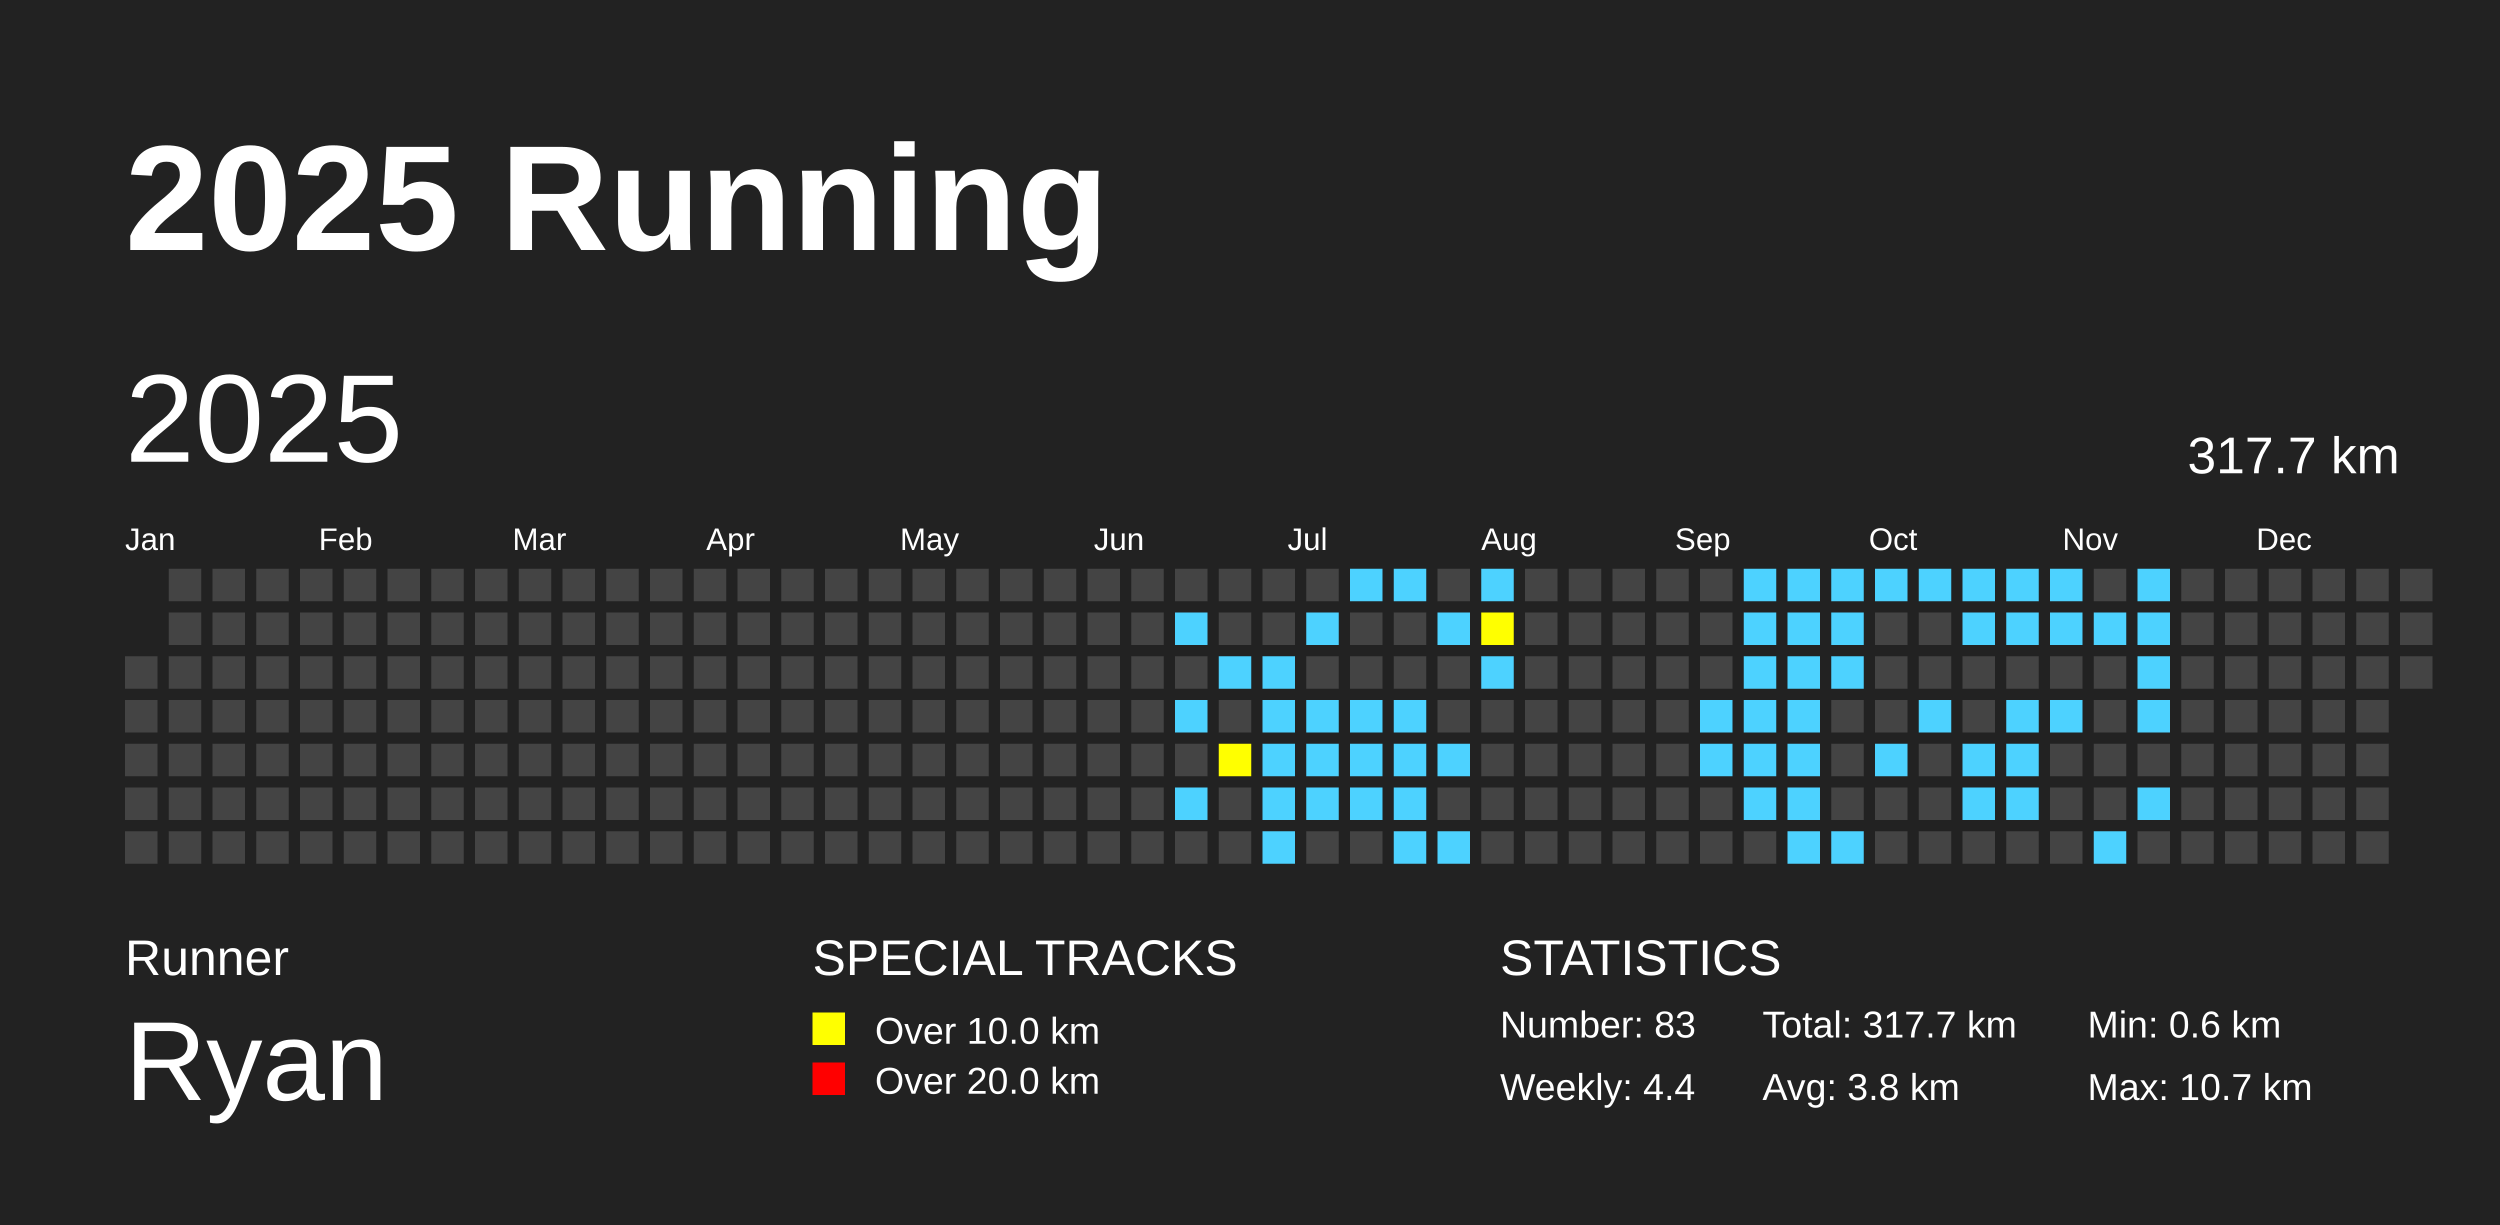
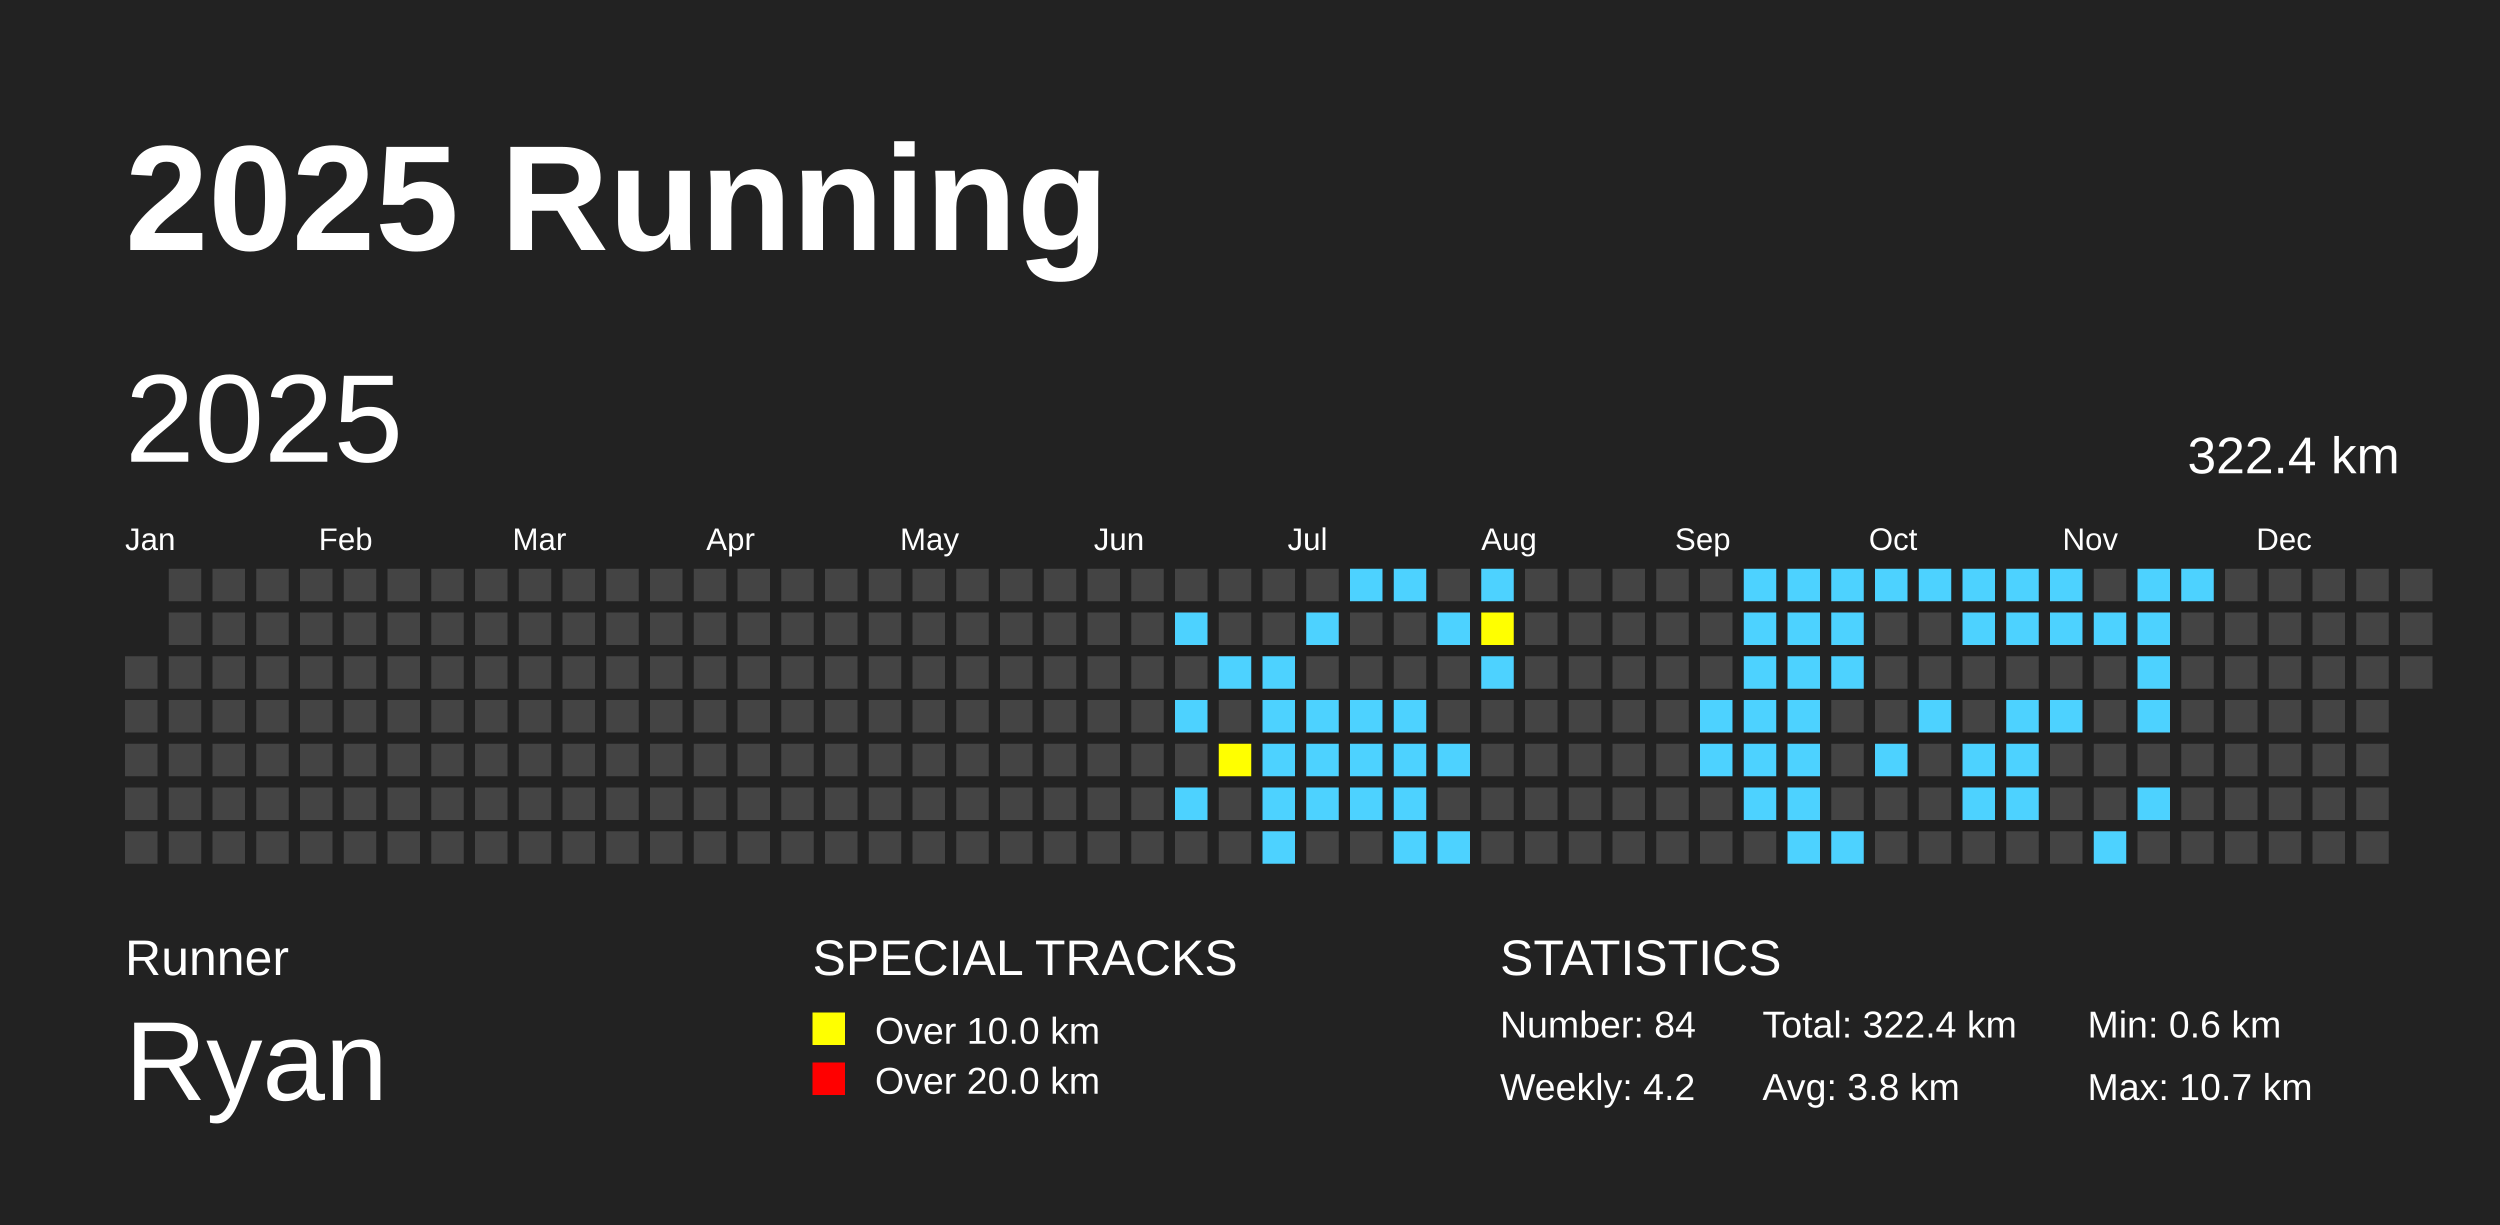
<svg xmlns="http://www.w3.org/2000/svg" baseProfile="full" height="98mm" version="1.1" viewBox="0,0,200,98" width="200mm">
  <defs />
  <rect fill="#222222" height="98" width="200" x="0" y="0" />
  <text fill="#FFFFFF" style="font-size:12px; font-family:Arial; font-weight:bold;" x="10" y="20">2025 Running</text>
  <text fill="#FFFFFF" style="font-size:4px; font-family:Arial" x="10" y="78">Runner</text>
  <text fill="#FFFFFF" style="font-size:9px; font-family:Arial" x="10" y="88">Ryan</text>
  <text fill="#FFFFFF" style="font-size:4px; font-family:Arial" x="65" y="78">SPECIAL TRACKS</text>
  <rect fill="yellow" height="2.6" width="2.6" x="65" y="81" />
  <text fill="#FFFFFF" style="font-size:3px; font-family:Arial" x="70" y="83.5">Over 10.0 km</text>
  <rect fill="red" height="2.6" width="2.6" x="65" y="85" />
  <text fill="#FFFFFF" style="font-size:3px; font-family:Arial" x="70" y="87.5">Over 20.0 km</text>
  <text fill="#FFFFFF" style="font-size:4px; font-family:Arial" x="120" y="78">STATISTICS</text>
-   <text fill="#FFFFFF" style="font-size:3px; font-family:Arial" x="120" y="83">Number: 83</text>
-   <text fill="#FFFFFF" style="font-size:3px; font-family:Arial" x="120" y="88">Weekly: 4.4</text>
-   <text fill="#FFFFFF" style="font-size:3px; font-family:Arial" x="141" y="83">Total: 317.7 km</text>
+   <text fill="#FFFFFF" style="font-size:3px; font-family:Arial" x="120" y="83">Number: 84</text>
+   <text fill="#FFFFFF" style="font-size:3px; font-family:Arial" x="120" y="88">Weekly: 4.2</text>
+   <text fill="#FFFFFF" style="font-size:3px; font-family:Arial" x="141" y="83">Total: 322.4 km</text>
  <text fill="#FFFFFF" style="font-size:3px; font-family:Arial" x="141" y="88">Avg: 3.8 km</text>
  <text fill="#FFFFFF" style="font-size:3px; font-family:Arial" x="167" y="83">Min: 0.6 km</text>
  <text fill="#FFFFFF" style="font-size:3px; font-family:Arial" x="167" y="88">Max: 10.7 km</text>
  <text dominant-baseline="hanging" fill="#FFFFFF" style="font-size:10.0px; font-family:Arial;" x="10" y="30">2025</text>
-   <text dominant-baseline="hanging" fill="#FFFFFF" style="font-size:4.125px; font-family:Arial;" x="175" y="35">317.7 km</text>
+   <text dominant-baseline="hanging" fill="#FFFFFF" style="font-size:4.125px; font-family:Arial;" x="175" y="35">322.4 km</text>
  <text fill="#FFFFFF" style="font-size:2.5px; font-family:Arial" x="10.0" y="44">Jan</text>
  <text fill="#FFFFFF" style="font-size:2.5px; font-family:Arial" x="25.5" y="44">Feb</text>
  <text fill="#FFFFFF" style="font-size:2.5px; font-family:Arial" x="41.0" y="44">Mar</text>
  <text fill="#FFFFFF" style="font-size:2.5px; font-family:Arial" x="56.5" y="44">Apr</text>
  <text fill="#FFFFFF" style="font-size:2.5px; font-family:Arial" x="72.0" y="44">May</text>
  <text fill="#FFFFFF" style="font-size:2.5px; font-family:Arial" x="87.5" y="44">Jun</text>
  <text fill="#FFFFFF" style="font-size:2.5px; font-family:Arial" x="103.0" y="44">Jul</text>
  <text fill="#FFFFFF" style="font-size:2.5px; font-family:Arial" x="118.5" y="44">Aug</text>
  <text fill="#FFFFFF" style="font-size:2.5px; font-family:Arial" x="134.0" y="44">Sep</text>
  <text fill="#FFFFFF" style="font-size:2.5px; font-family:Arial" x="149.5" y="44">Oct</text>
  <text fill="#FFFFFF" style="font-size:2.5px; font-family:Arial" x="165.0" y="44">Nov</text>
  <text fill="#FFFFFF" style="font-size:2.5px; font-family:Arial" x="180.5" y="44">Dec</text>
  <rect fill="#444444" height="2.6" width="2.6" x="10.0" y="52.5" />
  <rect fill="#444444" height="2.6" width="2.6" x="10.0" y="56.0" />
  <rect fill="#444444" height="2.6" width="2.6" x="10.0" y="59.5" />
  <rect fill="#444444" height="2.6" width="2.6" x="10.0" y="63.0" />
  <rect fill="#444444" height="2.6" width="2.6" x="10.0" y="66.5" />
  <rect fill="#444444" height="2.6" width="2.6" x="13.5" y="45.5" />
  <rect fill="#444444" height="2.6" width="2.6" x="13.5" y="49.0" />
  <rect fill="#444444" height="2.6" width="2.6" x="13.5" y="52.5" />
  <rect fill="#444444" height="2.6" width="2.6" x="13.5" y="56.0" />
  <rect fill="#444444" height="2.6" width="2.6" x="13.5" y="59.5" />
  <rect fill="#444444" height="2.6" width="2.6" x="13.5" y="63.0" />
  <rect fill="#444444" height="2.6" width="2.6" x="13.5" y="66.5" />
  <rect fill="#444444" height="2.6" width="2.6" x="17.0" y="45.5" />
  <rect fill="#444444" height="2.6" width="2.6" x="17.0" y="49.0" />
  <rect fill="#444444" height="2.6" width="2.6" x="17.0" y="52.5" />
  <rect fill="#444444" height="2.6" width="2.6" x="17.0" y="56.0" />
  <rect fill="#444444" height="2.6" width="2.6" x="17.0" y="59.5" />
  <rect fill="#444444" height="2.6" width="2.6" x="17.0" y="63.0" />
  <rect fill="#444444" height="2.6" width="2.6" x="17.0" y="66.5" />
  <rect fill="#444444" height="2.6" width="2.6" x="20.5" y="45.5" />
  <rect fill="#444444" height="2.6" width="2.6" x="20.5" y="49.0" />
  <rect fill="#444444" height="2.6" width="2.6" x="20.5" y="52.5" />
  <rect fill="#444444" height="2.6" width="2.6" x="20.5" y="56.0" />
  <rect fill="#444444" height="2.6" width="2.6" x="20.5" y="59.5" />
  <rect fill="#444444" height="2.6" width="2.6" x="20.5" y="63.0" />
  <rect fill="#444444" height="2.6" width="2.6" x="20.5" y="66.5" />
  <rect fill="#444444" height="2.6" width="2.6" x="24.0" y="45.5" />
  <rect fill="#444444" height="2.6" width="2.6" x="24.0" y="49.0" />
  <rect fill="#444444" height="2.6" width="2.6" x="24.0" y="52.5" />
  <rect fill="#444444" height="2.6" width="2.6" x="24.0" y="56.0" />
  <rect fill="#444444" height="2.6" width="2.6" x="24.0" y="59.5" />
  <rect fill="#444444" height="2.6" width="2.6" x="24.0" y="63.0" />
  <rect fill="#444444" height="2.6" width="2.6" x="24.0" y="66.5" />
  <rect fill="#444444" height="2.6" width="2.6" x="27.5" y="45.5" />
  <rect fill="#444444" height="2.6" width="2.6" x="27.5" y="49.0" />
  <rect fill="#444444" height="2.6" width="2.6" x="27.5" y="52.5" />
  <rect fill="#444444" height="2.6" width="2.6" x="27.5" y="56.0" />
  <rect fill="#444444" height="2.6" width="2.6" x="27.5" y="59.5" />
  <rect fill="#444444" height="2.6" width="2.6" x="27.5" y="63.0" />
  <rect fill="#444444" height="2.6" width="2.6" x="27.5" y="66.5" />
  <rect fill="#444444" height="2.6" width="2.6" x="31.0" y="45.5" />
  <rect fill="#444444" height="2.6" width="2.6" x="31.0" y="49.0" />
  <rect fill="#444444" height="2.6" width="2.6" x="31.0" y="52.5" />
  <rect fill="#444444" height="2.6" width="2.6" x="31.0" y="56.0" />
  <rect fill="#444444" height="2.6" width="2.6" x="31.0" y="59.5" />
  <rect fill="#444444" height="2.6" width="2.6" x="31.0" y="63.0" />
  <rect fill="#444444" height="2.6" width="2.6" x="31.0" y="66.5" />
  <rect fill="#444444" height="2.6" width="2.6" x="34.5" y="45.5" />
  <rect fill="#444444" height="2.6" width="2.6" x="34.5" y="49.0" />
  <rect fill="#444444" height="2.6" width="2.6" x="34.5" y="52.5" />
  <rect fill="#444444" height="2.6" width="2.6" x="34.5" y="56.0" />
  <rect fill="#444444" height="2.6" width="2.6" x="34.5" y="59.5" />
  <rect fill="#444444" height="2.6" width="2.6" x="34.5" y="63.0" />
  <rect fill="#444444" height="2.6" width="2.6" x="34.5" y="66.5" />
  <rect fill="#444444" height="2.6" width="2.6" x="38.0" y="45.5" />
  <rect fill="#444444" height="2.6" width="2.6" x="38.0" y="49.0" />
  <rect fill="#444444" height="2.6" width="2.6" x="38.0" y="52.5" />
  <rect fill="#444444" height="2.6" width="2.6" x="38.0" y="56.0" />
  <rect fill="#444444" height="2.6" width="2.6" x="38.0" y="59.5" />
  <rect fill="#444444" height="2.6" width="2.6" x="38.0" y="63.0" />
  <rect fill="#444444" height="2.6" width="2.6" x="38.0" y="66.5" />
  <rect fill="#444444" height="2.6" width="2.6" x="41.5" y="45.5" />
  <rect fill="#444444" height="2.6" width="2.6" x="41.5" y="49.0" />
  <rect fill="#444444" height="2.6" width="2.6" x="41.5" y="52.5" />
  <rect fill="#444444" height="2.6" width="2.6" x="41.5" y="56.0" />
  <rect fill="#444444" height="2.6" width="2.6" x="41.5" y="59.5" />
  <rect fill="#444444" height="2.6" width="2.6" x="41.5" y="63.0" />
  <rect fill="#444444" height="2.6" width="2.6" x="41.5" y="66.5" />
  <rect fill="#444444" height="2.6" width="2.6" x="45.0" y="45.5" />
  <rect fill="#444444" height="2.6" width="2.6" x="45.0" y="49.0" />
  <rect fill="#444444" height="2.6" width="2.6" x="45.0" y="52.5" />
  <rect fill="#444444" height="2.6" width="2.6" x="45.0" y="56.0" />
  <rect fill="#444444" height="2.6" width="2.6" x="45.0" y="59.5" />
  <rect fill="#444444" height="2.6" width="2.6" x="45.0" y="63.0" />
  <rect fill="#444444" height="2.6" width="2.6" x="45.0" y="66.5" />
  <rect fill="#444444" height="2.6" width="2.6" x="48.5" y="45.5" />
  <rect fill="#444444" height="2.6" width="2.6" x="48.5" y="49.0" />
  <rect fill="#444444" height="2.6" width="2.6" x="48.5" y="52.5" />
  <rect fill="#444444" height="2.6" width="2.6" x="48.5" y="56.0" />
  <rect fill="#444444" height="2.6" width="2.6" x="48.5" y="59.5" />
  <rect fill="#444444" height="2.6" width="2.6" x="48.5" y="63.0" />
  <rect fill="#444444" height="2.6" width="2.6" x="48.5" y="66.5" />
  <rect fill="#444444" height="2.6" width="2.6" x="52.0" y="45.5" />
  <rect fill="#444444" height="2.6" width="2.6" x="52.0" y="49.0" />
  <rect fill="#444444" height="2.6" width="2.6" x="52.0" y="52.5" />
  <rect fill="#444444" height="2.6" width="2.6" x="52.0" y="56.0" />
  <rect fill="#444444" height="2.6" width="2.6" x="52.0" y="59.5" />
  <rect fill="#444444" height="2.6" width="2.6" x="52.0" y="63.0" />
  <rect fill="#444444" height="2.6" width="2.6" x="52.0" y="66.5" />
  <rect fill="#444444" height="2.6" width="2.6" x="55.5" y="45.5" />
  <rect fill="#444444" height="2.6" width="2.6" x="55.5" y="49.0" />
  <rect fill="#444444" height="2.6" width="2.6" x="55.5" y="52.5" />
  <rect fill="#444444" height="2.6" width="2.6" x="55.5" y="56.0" />
  <rect fill="#444444" height="2.6" width="2.6" x="55.5" y="59.5" />
  <rect fill="#444444" height="2.6" width="2.6" x="55.5" y="63.0" />
  <rect fill="#444444" height="2.6" width="2.6" x="55.5" y="66.5" />
  <rect fill="#444444" height="2.6" width="2.6" x="59.0" y="45.5" />
  <rect fill="#444444" height="2.6" width="2.6" x="59.0" y="49.0" />
  <rect fill="#444444" height="2.6" width="2.6" x="59.0" y="52.5" />
  <rect fill="#444444" height="2.6" width="2.6" x="59.0" y="56.0" />
  <rect fill="#444444" height="2.6" width="2.6" x="59.0" y="59.5" />
  <rect fill="#444444" height="2.6" width="2.6" x="59.0" y="63.0" />
  <rect fill="#444444" height="2.6" width="2.6" x="59.0" y="66.5" />
  <rect fill="#444444" height="2.6" width="2.6" x="62.5" y="45.5" />
  <rect fill="#444444" height="2.6" width="2.6" x="62.5" y="49.0" />
  <rect fill="#444444" height="2.6" width="2.6" x="62.5" y="52.5" />
  <rect fill="#444444" height="2.6" width="2.6" x="62.5" y="56.0" />
  <rect fill="#444444" height="2.6" width="2.6" x="62.5" y="59.5" />
  <rect fill="#444444" height="2.6" width="2.6" x="62.5" y="63.0" />
  <rect fill="#444444" height="2.6" width="2.6" x="62.5" y="66.5" />
  <rect fill="#444444" height="2.6" width="2.6" x="66.0" y="45.5" />
  <rect fill="#444444" height="2.6" width="2.6" x="66.0" y="49.0" />
  <rect fill="#444444" height="2.6" width="2.6" x="66.0" y="52.5" />
  <rect fill="#444444" height="2.6" width="2.6" x="66.0" y="56.0" />
  <rect fill="#444444" height="2.6" width="2.6" x="66.0" y="59.5" />
  <rect fill="#444444" height="2.6" width="2.6" x="66.0" y="63.0" />
  <rect fill="#444444" height="2.6" width="2.6" x="66.0" y="66.5" />
  <rect fill="#444444" height="2.6" width="2.6" x="69.5" y="45.5" />
  <rect fill="#444444" height="2.6" width="2.6" x="69.5" y="49.0" />
  <rect fill="#444444" height="2.6" width="2.6" x="69.5" y="52.5" />
  <rect fill="#444444" height="2.6" width="2.6" x="69.5" y="56.0" />
  <rect fill="#444444" height="2.6" width="2.6" x="69.5" y="59.5" />
  <rect fill="#444444" height="2.6" width="2.6" x="69.5" y="63.0" />
  <rect fill="#444444" height="2.6" width="2.6" x="69.5" y="66.5" />
  <rect fill="#444444" height="2.6" width="2.6" x="73.0" y="45.5" />
  <rect fill="#444444" height="2.6" width="2.6" x="73.0" y="49.0" />
  <rect fill="#444444" height="2.6" width="2.6" x="73.0" y="52.5" />
  <rect fill="#444444" height="2.6" width="2.6" x="73.0" y="56.0" />
  <rect fill="#444444" height="2.6" width="2.6" x="73.0" y="59.5" />
  <rect fill="#444444" height="2.6" width="2.6" x="73.0" y="63.0" />
  <rect fill="#444444" height="2.6" width="2.6" x="73.0" y="66.5" />
  <rect fill="#444444" height="2.6" width="2.6" x="76.5" y="45.5" />
  <rect fill="#444444" height="2.6" width="2.6" x="76.5" y="49.0" />
  <rect fill="#444444" height="2.6" width="2.6" x="76.5" y="52.5" />
  <rect fill="#444444" height="2.6" width="2.6" x="76.5" y="56.0" />
  <rect fill="#444444" height="2.6" width="2.6" x="76.5" y="59.5" />
  <rect fill="#444444" height="2.6" width="2.6" x="76.5" y="63.0" />
  <rect fill="#444444" height="2.6" width="2.6" x="76.5" y="66.5" />
  <rect fill="#444444" height="2.6" width="2.6" x="80.0" y="45.5" />
  <rect fill="#444444" height="2.6" width="2.6" x="80.0" y="49.0" />
  <rect fill="#444444" height="2.6" width="2.6" x="80.0" y="52.5" />
  <rect fill="#444444" height="2.6" width="2.6" x="80.0" y="56.0" />
  <rect fill="#444444" height="2.6" width="2.6" x="80.0" y="59.5" />
  <rect fill="#444444" height="2.6" width="2.6" x="80.0" y="63.0" />
  <rect fill="#444444" height="2.6" width="2.6" x="80.0" y="66.5" />
  <rect fill="#444444" height="2.6" width="2.6" x="83.5" y="45.5" />
  <rect fill="#444444" height="2.6" width="2.6" x="83.5" y="49.0" />
  <rect fill="#444444" height="2.6" width="2.6" x="83.5" y="52.5" />
  <rect fill="#444444" height="2.6" width="2.6" x="83.5" y="56.0" />
  <rect fill="#444444" height="2.6" width="2.6" x="83.5" y="59.5" />
  <rect fill="#444444" height="2.6" width="2.6" x="83.5" y="63.0" />
  <rect fill="#444444" height="2.6" width="2.6" x="83.5" y="66.5" />
  <rect fill="#444444" height="2.6" width="2.6" x="87.0" y="45.5" />
  <rect fill="#444444" height="2.6" width="2.6" x="87.0" y="49.0" />
  <rect fill="#444444" height="2.6" width="2.6" x="87.0" y="52.5" />
  <rect fill="#444444" height="2.6" width="2.6" x="87.0" y="56.0" />
  <rect fill="#444444" height="2.6" width="2.6" x="87.0" y="59.5" />
  <rect fill="#444444" height="2.6" width="2.6" x="87.0" y="63.0" />
  <rect fill="#444444" height="2.6" width="2.6" x="87.0" y="66.5" />
  <rect fill="#444444" height="2.6" width="2.6" x="90.5" y="45.5" />
  <rect fill="#444444" height="2.6" width="2.6" x="90.5" y="49.0" />
  <rect fill="#444444" height="2.6" width="2.6" x="90.5" y="52.5" />
  <rect fill="#444444" height="2.6" width="2.6" x="90.5" y="56.0" />
  <rect fill="#444444" height="2.6" width="2.6" x="90.5" y="59.5" />
  <rect fill="#444444" height="2.6" width="2.6" x="90.5" y="63.0" />
  <rect fill="#444444" height="2.6" width="2.6" x="90.5" y="66.5" />
  <rect fill="#444444" height="2.6" width="2.6" x="94.0" y="45.5" />
  <rect fill="#4DD2FF" height="2.6" width="2.6" x="94.0" y="49.0" />
  <rect fill="#444444" height="2.6" width="2.6" x="94.0" y="52.5" />
  <rect fill="#4DD2FF" height="2.6" width="2.6" x="94.0" y="56.0" />
  <rect fill="#444444" height="2.6" width="2.6" x="94.0" y="59.5" />
  <rect fill="#4DD2FF" height="2.6" width="2.6" x="94.0" y="63.0" />
  <rect fill="#444444" height="2.6" width="2.6" x="94.0" y="66.5" />
  <rect fill="#444444" height="2.6" width="2.6" x="97.5" y="45.5" />
  <rect fill="#444444" height="2.6" width="2.6" x="97.5" y="49.0" />
  <rect fill="#4DD2FF" height="2.6" width="2.6" x="97.5" y="52.5" />
  <rect fill="#444444" height="2.6" width="2.6" x="97.5" y="56.0" />
  <rect fill="yellow" height="2.6" width="2.6" x="97.5" y="59.5" />
  <rect fill="#444444" height="2.6" width="2.6" x="97.5" y="63.0" />
  <rect fill="#444444" height="2.6" width="2.6" x="97.5" y="66.5" />
  <rect fill="#444444" height="2.6" width="2.6" x="101.0" y="45.5" />
  <rect fill="#444444" height="2.6" width="2.6" x="101.0" y="49.0" />
  <rect fill="#4DD2FF" height="2.6" width="2.6" x="101.0" y="52.5" />
  <rect fill="#4DD2FF" height="2.6" width="2.6" x="101.0" y="56.0" />
  <rect fill="#4DD2FF" height="2.6" width="2.6" x="101.0" y="59.5" />
  <rect fill="#4DD2FF" height="2.6" width="2.6" x="101.0" y="63.0" />
  <rect fill="#4DD2FF" height="2.6" width="2.6" x="101.0" y="66.5" />
  <rect fill="#444444" height="2.6" width="2.6" x="104.5" y="45.5" />
  <rect fill="#4DD2FF" height="2.6" width="2.6" x="104.5" y="49.0" />
  <rect fill="#444444" height="2.6" width="2.6" x="104.5" y="52.5" />
  <rect fill="#4DD2FF" height="2.6" width="2.6" x="104.5" y="56.0" />
  <rect fill="#4DD2FF" height="2.6" width="2.6" x="104.5" y="59.5" />
  <rect fill="#4DD2FF" height="2.6" width="2.6" x="104.5" y="63.0" />
  <rect fill="#444444" height="2.6" width="2.6" x="104.5" y="66.5" />
  <rect fill="#4DD2FF" height="2.6" width="2.6" x="108.0" y="45.5" />
  <rect fill="#444444" height="2.6" width="2.6" x="108.0" y="49.0" />
  <rect fill="#444444" height="2.6" width="2.6" x="108.0" y="52.5" />
  <rect fill="#4DD2FF" height="2.6" width="2.6" x="108.0" y="56.0" />
  <rect fill="#4DD2FF" height="2.6" width="2.6" x="108.0" y="59.5" />
  <rect fill="#4DD2FF" height="2.6" width="2.6" x="108.0" y="63.0" />
  <rect fill="#444444" height="2.6" width="2.6" x="108.0" y="66.5" />
  <rect fill="#4DD2FF" height="2.6" width="2.6" x="111.5" y="45.5" />
  <rect fill="#444444" height="2.6" width="2.6" x="111.5" y="49.0" />
  <rect fill="#444444" height="2.6" width="2.6" x="111.5" y="52.5" />
  <rect fill="#4DD2FF" height="2.6" width="2.6" x="111.5" y="56.0" />
  <rect fill="#4DD2FF" height="2.6" width="2.6" x="111.5" y="59.5" />
  <rect fill="#4DD2FF" height="2.6" width="2.6" x="111.5" y="63.0" />
  <rect fill="#4DD2FF" height="2.6" width="2.6" x="111.5" y="66.5" />
  <rect fill="#444444" height="2.6" width="2.6" x="115.0" y="45.5" />
  <rect fill="#4DD2FF" height="2.6" width="2.6" x="115.0" y="49.0" />
  <rect fill="#444444" height="2.6" width="2.6" x="115.0" y="52.5" />
  <rect fill="#444444" height="2.6" width="2.6" x="115.0" y="56.0" />
  <rect fill="#4DD2FF" height="2.6" width="2.6" x="115.0" y="59.5" />
  <rect fill="#444444" height="2.6" width="2.6" x="115.0" y="63.0" />
  <rect fill="#4DD2FF" height="2.6" width="2.6" x="115.0" y="66.5" />
  <rect fill="#4DD2FF" height="2.6" width="2.6" x="118.5" y="45.5" />
  <rect fill="yellow" height="2.6" width="2.6" x="118.5" y="49.0" />
  <rect fill="#4DD2FF" height="2.6" width="2.6" x="118.5" y="52.5" />
  <rect fill="#444444" height="2.6" width="2.6" x="118.5" y="56.0" />
  <rect fill="#444444" height="2.6" width="2.6" x="118.5" y="59.5" />
  <rect fill="#444444" height="2.6" width="2.6" x="118.5" y="63.0" />
  <rect fill="#444444" height="2.6" width="2.6" x="118.5" y="66.5" />
  <rect fill="#444444" height="2.6" width="2.6" x="122.0" y="45.5" />
  <rect fill="#444444" height="2.6" width="2.6" x="122.0" y="49.0" />
  <rect fill="#444444" height="2.6" width="2.6" x="122.0" y="52.5" />
  <rect fill="#444444" height="2.6" width="2.6" x="122.0" y="56.0" />
  <rect fill="#444444" height="2.6" width="2.6" x="122.0" y="59.5" />
  <rect fill="#444444" height="2.6" width="2.6" x="122.0" y="63.0" />
  <rect fill="#444444" height="2.6" width="2.6" x="122.0" y="66.5" />
  <rect fill="#444444" height="2.6" width="2.6" x="125.5" y="45.5" />
  <rect fill="#444444" height="2.6" width="2.6" x="125.5" y="49.0" />
  <rect fill="#444444" height="2.6" width="2.6" x="125.5" y="52.5" />
  <rect fill="#444444" height="2.6" width="2.6" x="125.5" y="56.0" />
  <rect fill="#444444" height="2.6" width="2.6" x="125.5" y="59.5" />
  <rect fill="#444444" height="2.6" width="2.6" x="125.5" y="63.0" />
  <rect fill="#444444" height="2.6" width="2.6" x="125.5" y="66.5" />
  <rect fill="#444444" height="2.6" width="2.6" x="129.0" y="45.5" />
  <rect fill="#444444" height="2.6" width="2.6" x="129.0" y="49.0" />
  <rect fill="#444444" height="2.6" width="2.6" x="129.0" y="52.5" />
  <rect fill="#444444" height="2.6" width="2.6" x="129.0" y="56.0" />
  <rect fill="#444444" height="2.6" width="2.6" x="129.0" y="59.5" />
  <rect fill="#444444" height="2.6" width="2.6" x="129.0" y="63.0" />
  <rect fill="#444444" height="2.6" width="2.6" x="129.0" y="66.5" />
  <rect fill="#444444" height="2.6" width="2.6" x="132.5" y="45.5" />
  <rect fill="#444444" height="2.6" width="2.6" x="132.5" y="49.0" />
  <rect fill="#444444" height="2.6" width="2.6" x="132.5" y="52.5" />
  <rect fill="#444444" height="2.6" width="2.6" x="132.5" y="56.0" />
  <rect fill="#444444" height="2.6" width="2.6" x="132.5" y="59.5" />
  <rect fill="#444444" height="2.6" width="2.6" x="132.5" y="63.0" />
  <rect fill="#444444" height="2.6" width="2.6" x="132.5" y="66.5" />
  <rect fill="#444444" height="2.6" width="2.6" x="136.0" y="45.5" />
  <rect fill="#444444" height="2.6" width="2.6" x="136.0" y="49.0" />
  <rect fill="#444444" height="2.6" width="2.6" x="136.0" y="52.5" />
  <rect fill="#4DD2FF" height="2.6" width="2.6" x="136.0" y="56.0" />
  <rect fill="#4DD2FF" height="2.6" width="2.6" x="136.0" y="59.5" />
  <rect fill="#444444" height="2.6" width="2.6" x="136.0" y="63.0" />
  <rect fill="#444444" height="2.6" width="2.6" x="136.0" y="66.5" />
  <rect fill="#4DD2FF" height="2.6" width="2.6" x="139.5" y="45.5" />
  <rect fill="#4DD2FF" height="2.6" width="2.6" x="139.5" y="49.0" />
  <rect fill="#4DD2FF" height="2.6" width="2.6" x="139.5" y="52.5" />
  <rect fill="#4DD2FF" height="2.6" width="2.6" x="139.5" y="56.0" />
  <rect fill="#4DD2FF" height="2.6" width="2.6" x="139.5" y="59.5" />
  <rect fill="#4DD2FF" height="2.6" width="2.6" x="139.5" y="63.0" />
  <rect fill="#444444" height="2.6" width="2.6" x="139.5" y="66.5" />
  <rect fill="#4DD2FF" height="2.6" width="2.6" x="143.0" y="45.5" />
  <rect fill="#4DD2FF" height="2.6" width="2.6" x="143.0" y="49.0" />
  <rect fill="#4DD2FF" height="2.6" width="2.6" x="143.0" y="52.5" />
  <rect fill="#4DD2FF" height="2.6" width="2.6" x="143.0" y="56.0" />
  <rect fill="#4DD2FF" height="2.6" width="2.6" x="143.0" y="59.5" />
  <rect fill="#4DD2FF" height="2.6" width="2.6" x="143.0" y="63.0" />
  <rect fill="#4DD2FF" height="2.6" width="2.6" x="143.0" y="66.5" />
  <rect fill="#4DD2FF" height="2.6" width="2.6" x="146.5" y="45.5" />
  <rect fill="#4DD2FF" height="2.6" width="2.6" x="146.5" y="49.0" />
  <rect fill="#4DD2FF" height="2.6" width="2.6" x="146.5" y="52.5" />
  <rect fill="#444444" height="2.6" width="2.6" x="146.5" y="56.0" />
  <rect fill="#444444" height="2.6" width="2.6" x="146.5" y="59.5" />
  <rect fill="#444444" height="2.6" width="2.6" x="146.5" y="63.0" />
  <rect fill="#4DD2FF" height="2.6" width="2.6" x="146.5" y="66.5" />
  <rect fill="#4DD2FF" height="2.6" width="2.6" x="150.0" y="45.5" />
  <rect fill="#444444" height="2.6" width="2.6" x="150.0" y="49.0" />
  <rect fill="#444444" height="2.6" width="2.6" x="150.0" y="52.5" />
  <rect fill="#444444" height="2.6" width="2.6" x="150.0" y="56.0" />
  <rect fill="#4DD2FF" height="2.6" width="2.6" x="150.0" y="59.5" />
  <rect fill="#444444" height="2.6" width="2.6" x="150.0" y="63.0" />
  <rect fill="#444444" height="2.6" width="2.6" x="150.0" y="66.5" />
  <rect fill="#4DD2FF" height="2.6" width="2.6" x="153.5" y="45.5" />
  <rect fill="#444444" height="2.6" width="2.6" x="153.5" y="49.0" />
  <rect fill="#444444" height="2.6" width="2.6" x="153.5" y="52.5" />
  <rect fill="#4DD2FF" height="2.6" width="2.6" x="153.5" y="56.0" />
  <rect fill="#444444" height="2.6" width="2.6" x="153.5" y="59.5" />
  <rect fill="#444444" height="2.6" width="2.6" x="153.5" y="63.0" />
  <rect fill="#444444" height="2.6" width="2.6" x="153.5" y="66.5" />
  <rect fill="#4DD2FF" height="2.6" width="2.6" x="157.0" y="45.5" />
  <rect fill="#4DD2FF" height="2.6" width="2.6" x="157.0" y="49.0" />
  <rect fill="#444444" height="2.6" width="2.6" x="157.0" y="52.5" />
  <rect fill="#444444" height="2.6" width="2.6" x="157.0" y="56.0" />
  <rect fill="#4DD2FF" height="2.6" width="2.6" x="157.0" y="59.5" />
  <rect fill="#4DD2FF" height="2.6" width="2.6" x="157.0" y="63.0" />
  <rect fill="#444444" height="2.6" width="2.6" x="157.0" y="66.5" />
  <rect fill="#4DD2FF" height="2.6" width="2.6" x="160.5" y="45.5" />
  <rect fill="#4DD2FF" height="2.6" width="2.6" x="160.5" y="49.0" />
  <rect fill="#444444" height="2.6" width="2.6" x="160.5" y="52.5" />
  <rect fill="#4DD2FF" height="2.6" width="2.6" x="160.5" y="56.0" />
  <rect fill="#4DD2FF" height="2.6" width="2.6" x="160.5" y="59.5" />
  <rect fill="#4DD2FF" height="2.6" width="2.6" x="160.5" y="63.0" />
  <rect fill="#444444" height="2.6" width="2.6" x="160.5" y="66.5" />
  <rect fill="#4DD2FF" height="2.6" width="2.6" x="164.0" y="45.5" />
  <rect fill="#4DD2FF" height="2.6" width="2.6" x="164.0" y="49.0" />
  <rect fill="#444444" height="2.6" width="2.6" x="164.0" y="52.5" />
  <rect fill="#4DD2FF" height="2.6" width="2.6" x="164.0" y="56.0" />
  <rect fill="#444444" height="2.6" width="2.6" x="164.0" y="59.5" />
  <rect fill="#444444" height="2.6" width="2.6" x="164.0" y="63.0" />
  <rect fill="#444444" height="2.6" width="2.6" x="164.0" y="66.5" />
  <rect fill="#444444" height="2.6" width="2.6" x="167.5" y="45.5" />
  <rect fill="#4DD2FF" height="2.6" width="2.6" x="167.5" y="49.0" />
  <rect fill="#444444" height="2.6" width="2.6" x="167.5" y="52.5" />
  <rect fill="#444444" height="2.6" width="2.6" x="167.5" y="56.0" />
  <rect fill="#444444" height="2.6" width="2.6" x="167.5" y="59.5" />
  <rect fill="#444444" height="2.6" width="2.6" x="167.5" y="63.0" />
  <rect fill="#4DD2FF" height="2.6" width="2.6" x="167.5" y="66.5" />
  <rect fill="#4DD2FF" height="2.6" width="2.6" x="171.0" y="45.5" />
  <rect fill="#4DD2FF" height="2.6" width="2.6" x="171.0" y="49.0" />
  <rect fill="#4DD2FF" height="2.6" width="2.6" x="171.0" y="52.5" />
  <rect fill="#4DD2FF" height="2.6" width="2.6" x="171.0" y="56.0" />
  <rect fill="#444444" height="2.6" width="2.6" x="171.0" y="59.5" />
  <rect fill="#4DD2FF" height="2.6" width="2.6" x="171.0" y="63.0" />
  <rect fill="#444444" height="2.6" width="2.6" x="171.0" y="66.5" />
-   <rect fill="#444444" height="2.6" width="2.6" x="174.5" y="45.5" />
+   <rect fill="#4DD2FF" height="2.6" width="2.6" x="174.5" y="45.5" />
  <rect fill="#444444" height="2.6" width="2.6" x="174.5" y="49.0" />
  <rect fill="#444444" height="2.6" width="2.6" x="174.5" y="52.5" />
  <rect fill="#444444" height="2.6" width="2.6" x="174.5" y="56.0" />
  <rect fill="#444444" height="2.6" width="2.6" x="174.5" y="59.5" />
  <rect fill="#444444" height="2.6" width="2.6" x="174.5" y="63.0" />
  <rect fill="#444444" height="2.6" width="2.6" x="174.5" y="66.5" />
  <rect fill="#444444" height="2.6" width="2.6" x="178.0" y="45.5" />
  <rect fill="#444444" height="2.6" width="2.6" x="178.0" y="49.0" />
  <rect fill="#444444" height="2.6" width="2.6" x="178.0" y="52.5" />
  <rect fill="#444444" height="2.6" width="2.6" x="178.0" y="56.0" />
  <rect fill="#444444" height="2.6" width="2.6" x="178.0" y="59.5" />
  <rect fill="#444444" height="2.6" width="2.6" x="178.0" y="63.0" />
  <rect fill="#444444" height="2.6" width="2.6" x="178.0" y="66.5" />
  <rect fill="#444444" height="2.6" width="2.6" x="181.5" y="45.5" />
  <rect fill="#444444" height="2.6" width="2.6" x="181.5" y="49.0" />
  <rect fill="#444444" height="2.6" width="2.6" x="181.5" y="52.5" />
  <rect fill="#444444" height="2.6" width="2.6" x="181.5" y="56.0" />
  <rect fill="#444444" height="2.6" width="2.6" x="181.5" y="59.5" />
  <rect fill="#444444" height="2.6" width="2.6" x="181.5" y="63.0" />
  <rect fill="#444444" height="2.6" width="2.6" x="181.5" y="66.5" />
  <rect fill="#444444" height="2.6" width="2.6" x="185.0" y="45.5" />
  <rect fill="#444444" height="2.6" width="2.6" x="185.0" y="49.0" />
  <rect fill="#444444" height="2.6" width="2.6" x="185.0" y="52.5" />
  <rect fill="#444444" height="2.6" width="2.6" x="185.0" y="56.0" />
  <rect fill="#444444" height="2.6" width="2.6" x="185.0" y="59.5" />
  <rect fill="#444444" height="2.6" width="2.6" x="185.0" y="63.0" />
  <rect fill="#444444" height="2.6" width="2.6" x="185.0" y="66.5" />
  <rect fill="#444444" height="2.6" width="2.6" x="188.5" y="45.5" />
  <rect fill="#444444" height="2.6" width="2.6" x="188.5" y="49.0" />
  <rect fill="#444444" height="2.6" width="2.6" x="188.5" y="52.5" />
  <rect fill="#444444" height="2.6" width="2.6" x="188.5" y="56.0" />
  <rect fill="#444444" height="2.6" width="2.6" x="188.5" y="59.5" />
  <rect fill="#444444" height="2.6" width="2.6" x="188.5" y="63.0" />
  <rect fill="#444444" height="2.6" width="2.6" x="188.5" y="66.5" />
  <rect fill="#444444" height="2.6" width="2.6" x="192.0" y="45.5" />
  <rect fill="#444444" height="2.6" width="2.6" x="192.0" y="49.0" />
  <rect fill="#444444" height="2.6" width="2.6" x="192.0" y="52.5" />
</svg>
